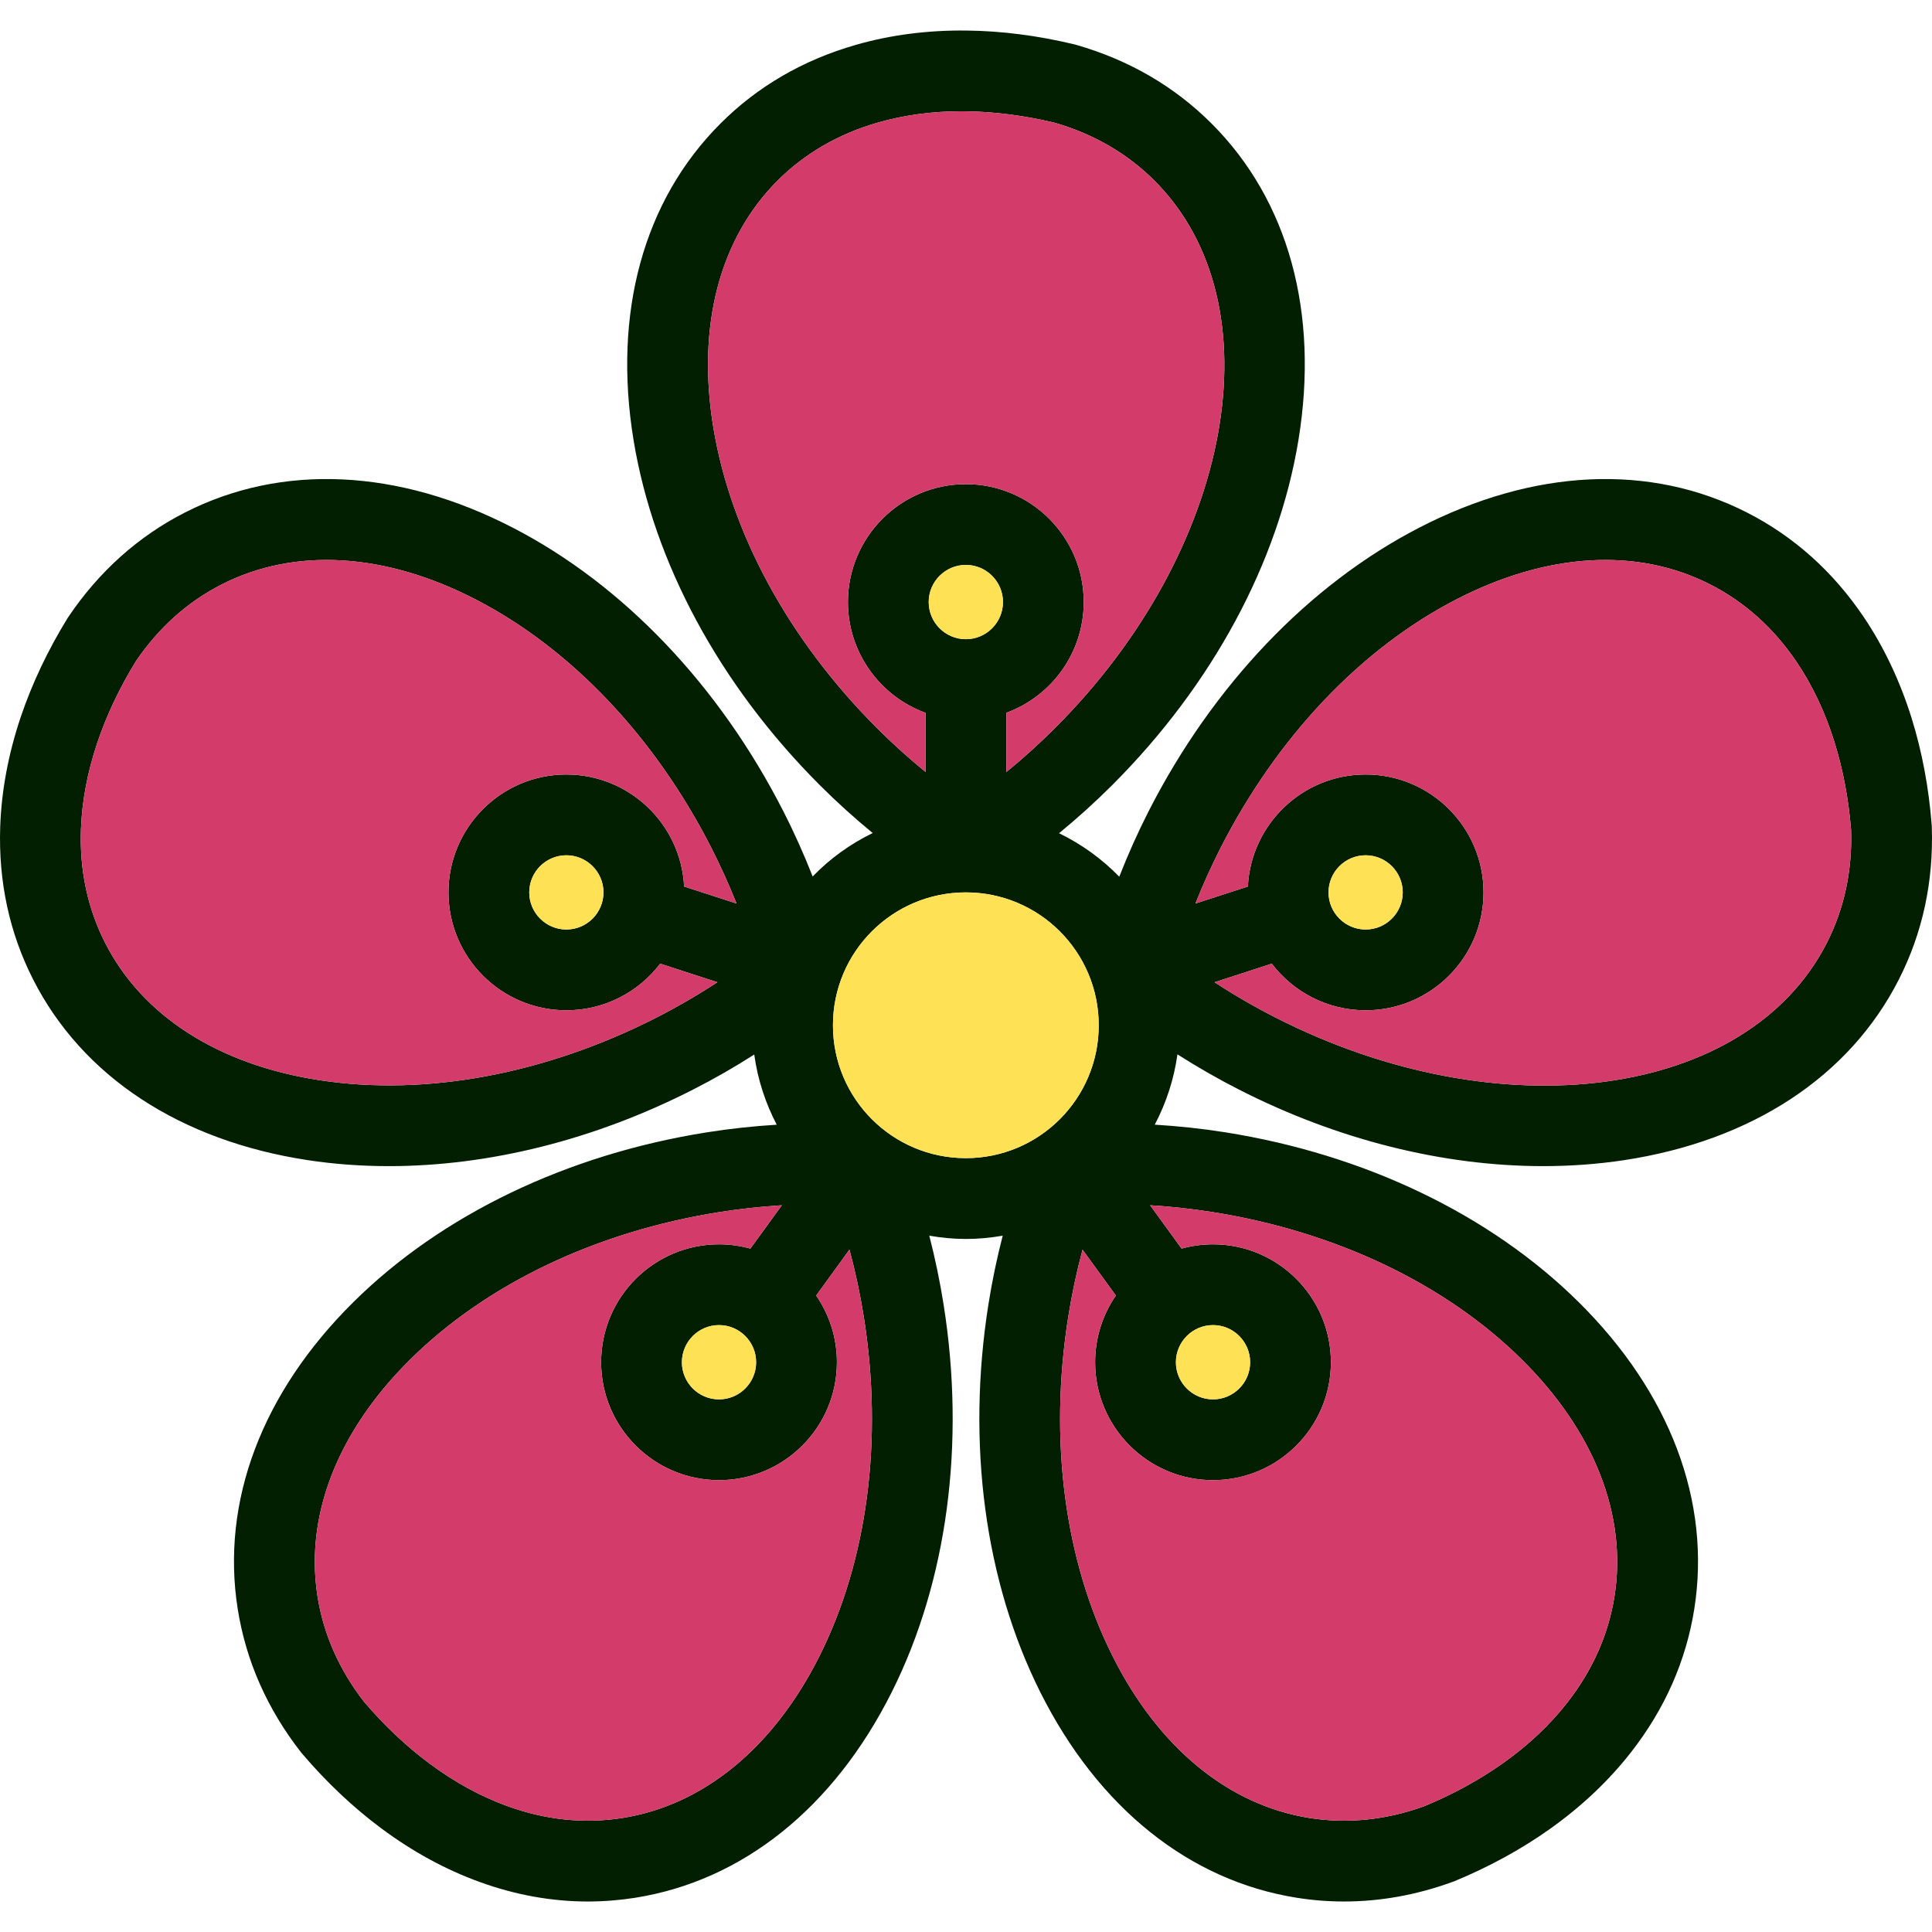
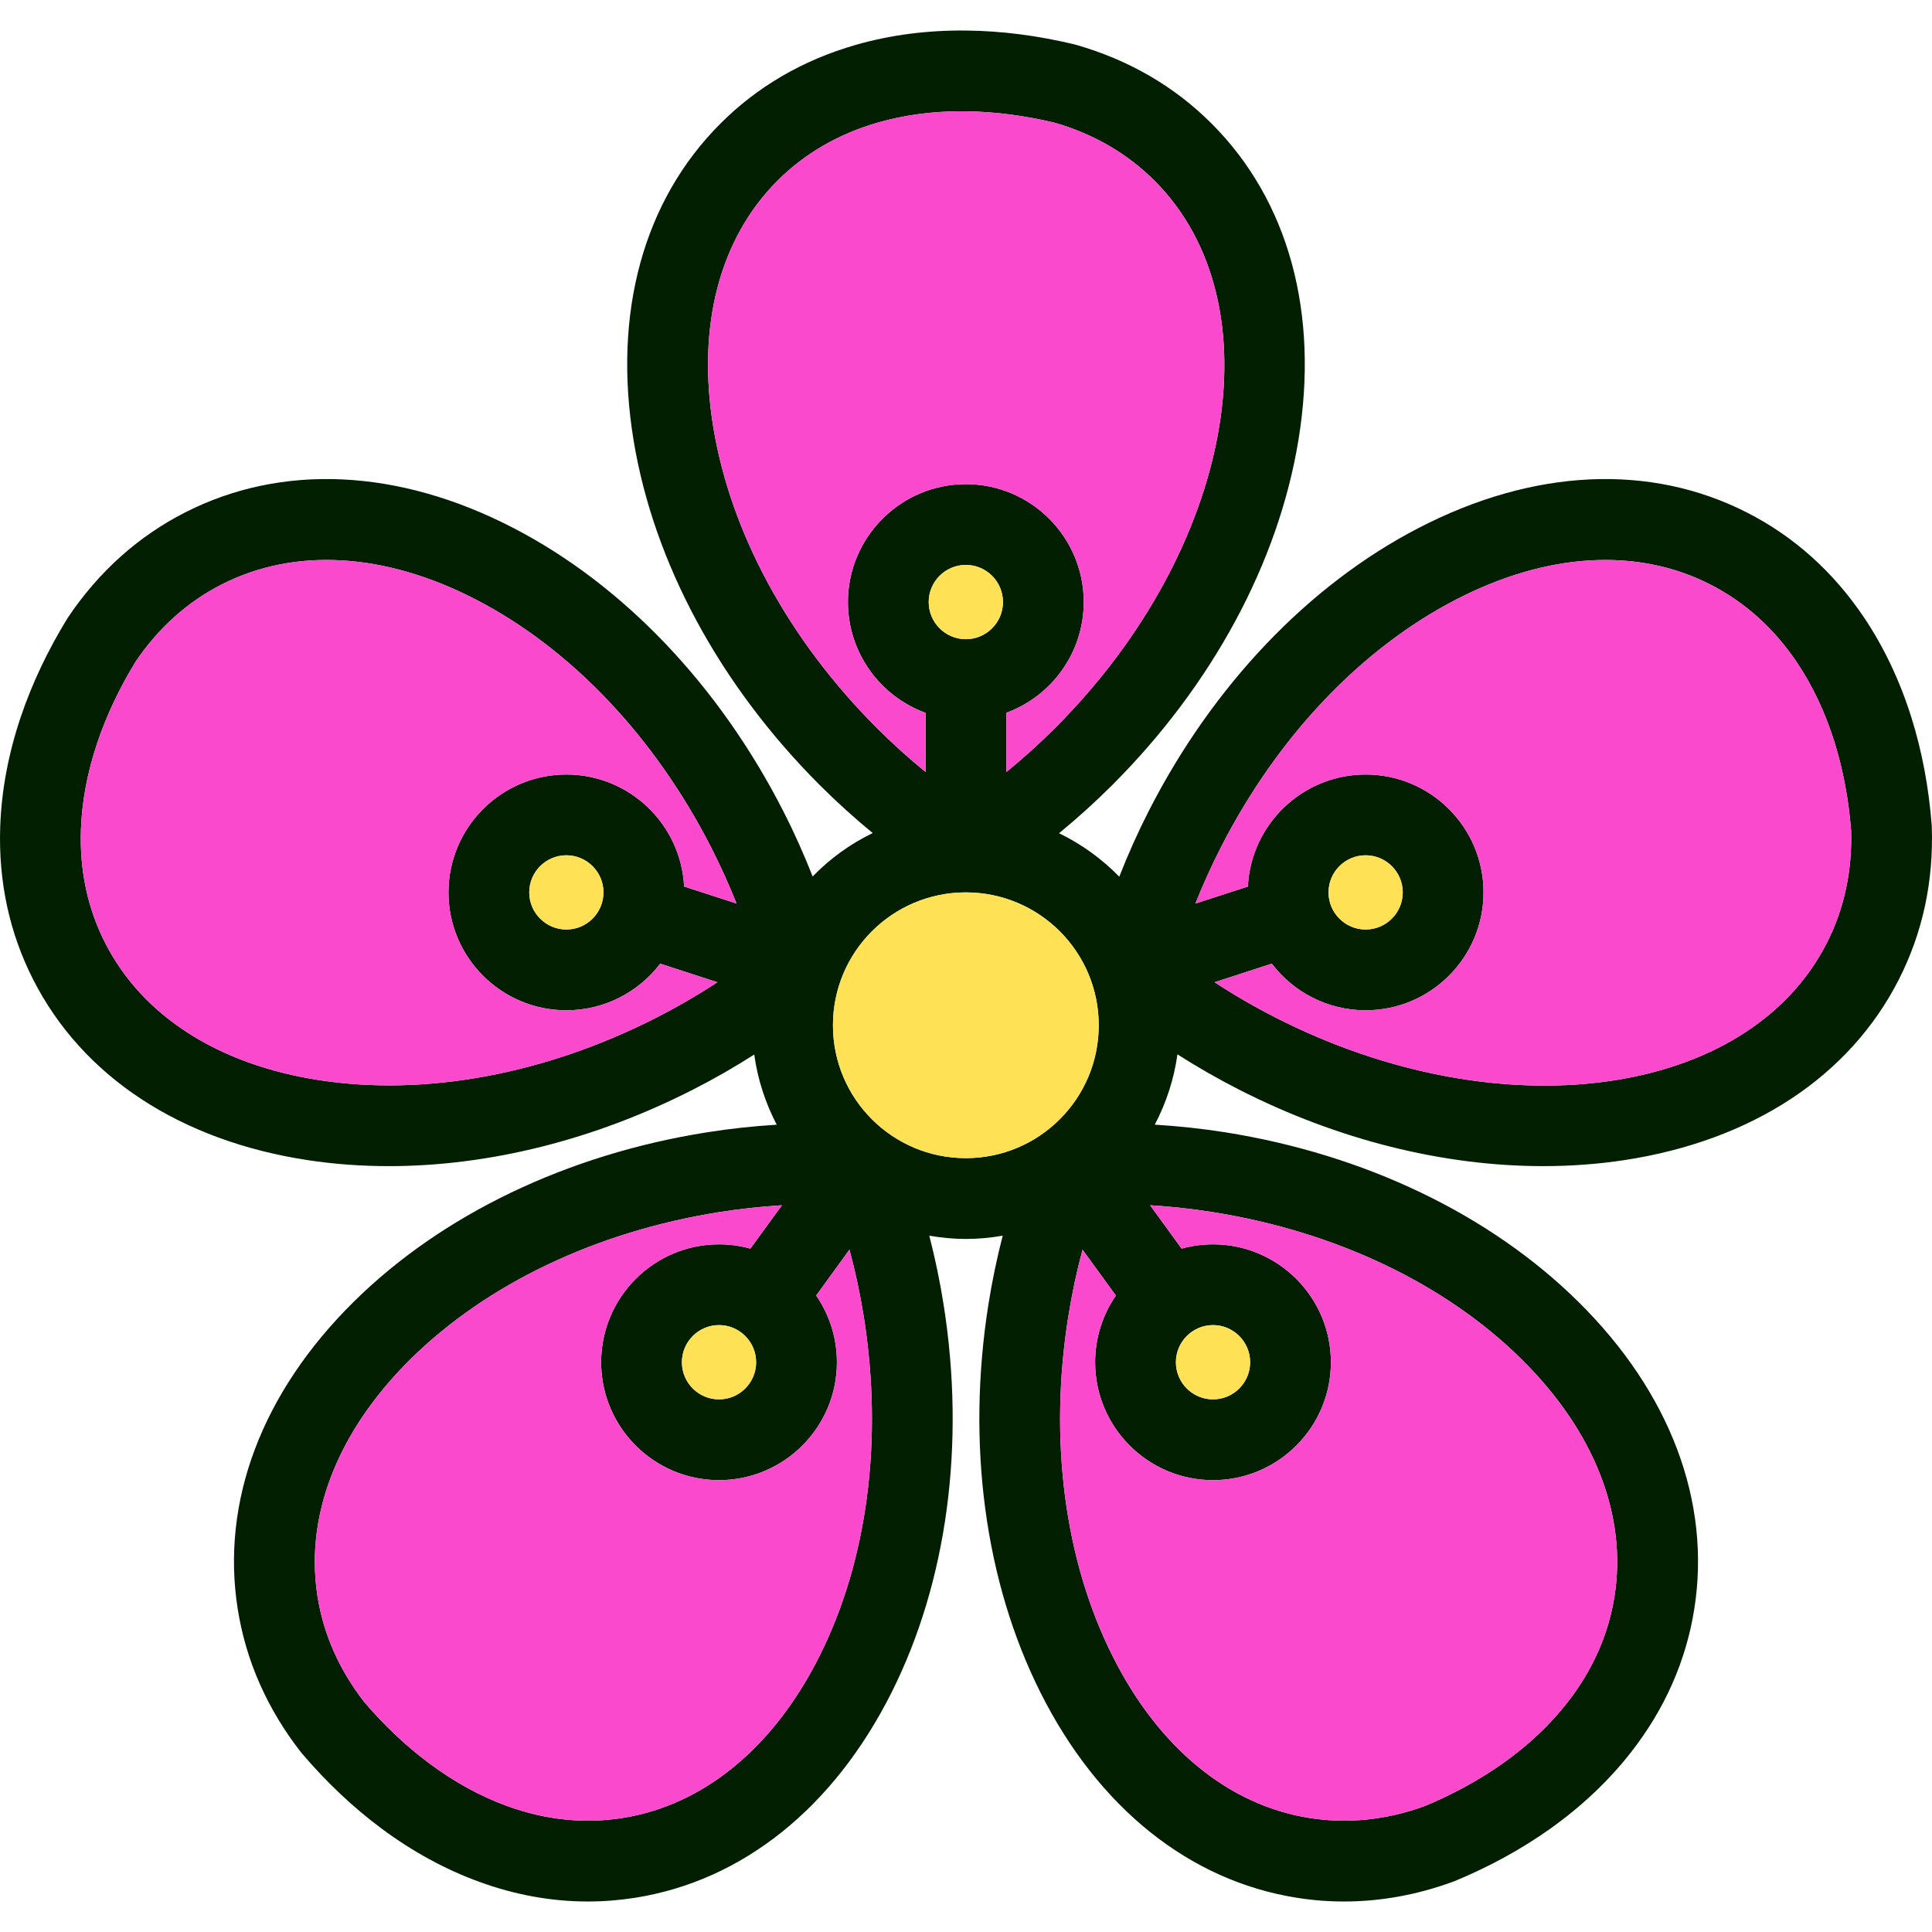
<svg xmlns="http://www.w3.org/2000/svg" height="800px" width="800px" version="1.1" id="Layer_1" viewBox="0 0 511.407 511.407" xml:space="preserve">
  <path style="fill:#021F02;" d="M511.35,218.785c0.511,14.527-2.435,28.162-8.742,40.539c-13.066,25.644-38.864,42.606-72.621,47.761  c-7.02,1.069-14.218,1.592-21.523,1.592c-26.476,0-54.377-6.949-80.485-20.252c-5.618-2.863-11.058-5.986-16.308-9.336  c-0.903,6.533-2.958,12.828-5.998,18.613c6.2,0.38,12.424,1.033,18.636,2.019c36.928,5.856,70.139,21.784,93.491,44.875  c24.29,24.005,35.182,52.892,30.681,81.316c-2.174,13.719-7.804,26.476-16.736,37.902c-5.868,7.531-13.101,14.36-21.475,20.311  c-7.59,5.393-16.106,10.049-25.312,13.85c-0.143,0.048-0.285,0.107-0.428,0.154c-9.502,3.468-19.135,5.203-28.733,5.203  c-4.181,0-8.362-0.321-12.519-0.986c-28.424-4.502-52.524-23.791-67.858-54.318c-14.729-29.338-19.622-65.839-13.778-102.779  c0.974-6.153,2.245-12.21,3.777-18.161c-3.243,0.57-6.497,0.867-9.716,0.867c-3.278,0-6.533-0.309-9.716-0.867  c1.532,5.963,2.803,12.02,3.777,18.173c5.856,36.928,0.962,73.429-13.778,102.768c-15.334,30.526-39.435,49.816-67.858,54.318  c-4.169,0.653-8.338,0.986-12.519,0.986c-9.597,0-19.207-1.734-28.697-5.191c-8.98-3.255-17.71-8.018-25.953-14.147  c-7.471-5.559-14.539-12.222-20.988-19.8c-0.095-0.107-0.19-0.226-0.285-0.344c-4.478-5.725-8.113-11.783-10.916-18.114  c-2.803-6.331-4.751-12.959-5.844-19.824c-4.502-28.424,6.402-57.311,30.692-81.316c23.352-23.091,56.551-39.019,93.491-44.863  c6.165-0.986,12.341-1.639,18.494-2.019c-1.461-2.803-2.72-5.749-3.718-8.849c-1.057-3.219-1.782-6.473-2.233-9.728  c-5.226,3.338-10.631,6.45-16.225,9.289c-26.108,13.315-54.009,20.252-80.485,20.252c-7.305,0-14.503-0.523-21.523-1.592  c-33.757-5.155-59.556-22.117-72.621-47.761c-6.307-12.377-9.241-26.001-8.742-40.504c0.333-9.538,2.162-19.313,5.44-29.053  c2.981-8.813,7.127-17.591,12.341-26.072c0.083-0.131,0.166-0.261,0.249-0.38c8.113-12.044,18.518-21.356,30.894-27.664  c25.644-13.066,56.479-11.628,86.827,4.062c29.172,15.073,54.579,41.727,71.552,75.045c2.886,5.654,5.464,11.427,7.756,17.247  c4.49-4.644,9.847-8.564,15.893-11.498c-4.846-3.979-9.538-8.219-14.04-12.721c-26.44-26.44-43.936-58.843-49.258-91.246  c-5.535-33.709,2.625-63.475,22.984-83.822c9.811-9.823,21.867-16.831,35.812-20.834c9.17-2.637,19.016-3.92,29.315-3.801  c9.312,0.095,18.933,1.342,28.614,3.67c0.143,0.036,0.285,0.083,0.439,0.119c13.957,4.003,26.024,11.011,35.847,20.846  c20.359,20.347,28.507,50.125,22.972,83.822c-5.321,32.403-22.817,64.806-49.258,91.246c-4.525,4.525-9.241,8.778-14.099,12.769  c5.903,2.874,11.308,6.747,15.94,11.51c2.292-5.856,4.87-11.64,7.756-17.306c16.985-33.317,42.392-59.971,71.564-75.045  c30.348-15.691,61.183-17.128,86.827-4.05c12.377,6.295,22.758,15.596,30.883,27.616c5.333,7.911,9.597,16.902,12.674,26.713  c2.779,8.873,4.573,18.423,5.345,28.353C511.338,218.488,511.338,218.642,511.35,218.785z M483.556,249.62  c4.609-9.051,6.77-19.088,6.438-29.861c-0.653-8.243-2.15-16.106-4.419-23.388c-2.447-7.828-5.808-14.93-9.989-21.131  c-6.07-8.98-13.766-15.893-22.865-20.525c-19.349-9.871-43.247-8.445-67.3,3.991c-25.229,13.03-47.369,36.394-62.335,65.756  c-2.459,4.834-4.668,9.74-6.652,14.705l13.885-4.502c0.82-16.487,14.479-29.647,31.168-29.647c17.211,0,31.203,13.992,31.203,31.203  s-13.992,31.203-31.203,31.203c-10.12,0-19.135-4.846-24.837-12.341l-15.144,4.917c5.167,3.385,10.571,6.521,16.178,9.372  C397.132,299.661,462.568,290.812,483.556,249.62z M427.361,422.574c3.397-21.451-5.333-43.734-24.599-62.775  c-20.192-19.967-49.246-33.804-81.803-38.959c-5.511-0.867-11.035-1.473-16.522-1.805l8.338,11.474  c2.649-0.725,5.44-1.128,8.315-1.128c17.199,0,31.203,14.004,31.203,31.215c0,17.199-14.004,31.203-31.203,31.203  c-17.211,0-31.203-14.004-31.203-31.203c0-6.557,2.031-12.638,5.488-17.662l-8.825-12.139c-1.556,5.808-2.827,11.759-3.789,17.805  c-5.155,32.557-0.974,64.461,11.771,89.832c12.151,24.207,30.657,39.399,52.096,42.796c10.025,1.592,20.252,0.546,30.384-3.112  c7.637-3.16,14.657-7.008,20.881-11.427c6.687-4.739,12.401-10.132,16.997-16.023C421.565,442.113,425.758,432.67,427.361,422.574z   M371.31,236.221c0-5.416-4.407-9.823-9.823-9.823c-5.416,0-9.823,4.407-9.823,9.823c0,5.416,4.407,9.823,9.823,9.823  C366.903,246.044,371.31,241.638,371.31,236.221z M330.913,360.595c0-5.428-4.407-9.835-9.823-9.835s-9.823,4.407-9.823,9.835  c0,5.416,4.407,9.823,9.823,9.823S330.913,366.011,330.913,360.595z M279.315,192.665c47.179-47.179,58.974-112.151,26.286-144.839  c-7.174-7.174-16.071-12.341-26.405-15.334c-8.041-1.924-15.988-2.946-23.613-3.029c-0.333-0.012-0.677-0.012-1.021-0.012  c-7.828,0-15.275,1.01-22.152,2.981c-10.429,2.993-19.373,8.172-26.606,15.394c-15.346,15.358-21.392,38.52-16.997,65.245  c4.609,28.02,19.979,56.289,43.283,79.606c4.133,4.133,8.457,8.029,12.923,11.676v-15.655  c-11.973-4.359-20.561-15.869-20.561-29.338c0-17.199,14.004-31.203,31.215-31.203c17.199,0,31.203,14.004,31.203,31.203  c0,13.446-8.54,24.932-20.477,29.315v15.679C270.858,200.707,275.17,196.811,279.315,192.665z M290.837,271.392  c0-19.42-15.75-35.17-35.182-35.17c-19.42,0-35.17,15.75-35.17,35.17c0,19.432,15.75,35.17,35.17,35.17  C275.087,306.562,290.837,290.824,290.837,271.392z M265.49,159.36c0-5.416-4.407-9.823-9.823-9.823  c-5.428,0-9.835,4.407-9.835,9.823c0,5.428,4.407,9.835,9.835,9.835C261.083,169.195,265.49,164.788,265.49,159.36z   M216.885,438.443c12.745-25.383,16.926-57.287,11.771-89.844c-0.962-6.046-2.233-11.997-3.801-17.817l-8.813,12.151  c3.456,5.024,5.488,11.106,5.488,17.662c0,17.199-13.992,31.203-31.203,31.203s-31.203-14.004-31.203-31.203  c0-17.211,13.992-31.215,31.203-31.215c2.874,0,5.654,0.404,8.303,1.128l8.338-11.474c-5.488,0.344-10.999,0.938-16.522,1.805  c-32.557,5.155-61.599,18.993-81.803,38.959c-16.534,16.356-25.312,35.099-25.312,53.652c0,3.053,0.238,6.093,0.713,9.122  c1.592,10.025,5.737,19.42,12.353,27.937c5.369,6.283,11.189,11.771,17.318,16.32c6.58,4.894,13.481,8.671,20.501,11.225  c10.179,3.706,20.466,4.775,30.562,3.171C186.228,477.83,204.722,462.638,216.885,438.443z M200.149,360.595  c0-5.428-4.407-9.835-9.823-9.835s-9.823,4.407-9.823,9.835c0,5.416,4.407,9.823,9.823,9.823S200.149,366.011,200.149,360.595z   M181.085,234.665l13.885,4.502c-1.984-4.953-4.193-9.871-6.652-14.705c-14.966-29.362-37.107-52.714-62.335-65.756  c-24.053-12.436-47.951-13.861-67.3-4.003c-9.051,4.609-16.7,11.462-22.746,20.382c-4.324,7.044-7.744,14.289-10.179,21.511  c-2.613,7.78-4.074,15.501-4.335,22.972c-0.38,10.833,1.782,20.941,6.426,30.051c9.859,19.349,30.027,32.248,56.8,36.323  c28.067,4.288,59.71-1.604,89.072-16.558c5.594-2.863,10.999-5.998,16.178-9.384l-15.144-4.917  c-5.701,7.495-14.717,12.341-24.837,12.341c-17.211,0-31.203-13.992-31.203-31.203s13.992-31.203,31.203-31.203  C166.594,205.018,180.266,218.179,181.085,234.665z M159.741,236.221c0-5.416-4.407-9.823-9.823-9.823s-9.823,4.407-9.823,9.823  c0,5.416,4.407,9.823,9.823,9.823C155.334,246.044,159.741,241.638,159.741,236.221z" />
  <g>
-     <path style="fill:#D23B6A;" d="M489.994,219.759c0.333,10.773-1.829,20.81-6.438,29.861   c-20.988,41.193-86.424,50.042-145.872,19.753c-5.606-2.851-11.011-5.986-16.178-9.372l15.144-4.917   c5.701,7.495,14.717,12.341,24.837,12.341c17.211,0,31.203-13.992,31.203-31.203s-13.992-31.203-31.203-31.203   c-16.688,0-30.348,13.161-31.168,29.647l-13.885,4.502c1.984-4.965,4.193-9.871,6.652-14.705   c14.966-29.362,37.107-52.726,62.335-65.756c24.053-12.436,47.951-13.861,67.3-3.991c9.098,4.632,16.795,11.545,22.865,20.525   c4.181,6.2,7.542,13.303,9.989,21.131C487.844,203.652,489.34,211.515,489.994,219.759z" />
-     <path style="fill:#D23B6A;" d="M402.762,359.799c19.266,19.04,27.996,41.323,24.599,62.775   c-1.604,10.096-5.796,19.539-12.472,28.091c-4.597,5.891-10.31,11.284-16.997,16.023c-6.224,4.419-13.244,8.267-20.881,11.427   c-10.132,3.658-20.359,4.704-30.384,3.112c-21.44-3.397-39.945-18.589-52.096-42.796c-12.745-25.371-16.926-57.275-11.771-89.832   c0.962-6.046,2.233-11.997,3.789-17.805l8.825,12.139c-3.456,5.024-5.488,11.106-5.488,17.662   c0,17.199,13.992,31.203,31.203,31.203c17.199,0,31.203-14.004,31.203-31.203c0-17.211-14.004-31.215-31.203-31.215   c-2.874,0-5.666,0.404-8.315,1.128l-8.338-11.474c5.488,0.333,11.011,0.938,16.522,1.805   C353.517,325.995,382.57,339.832,402.762,359.799z" />
+     <path style="fill:#fa49cd;" d="M489.994,219.759c0.333,10.773-1.829,20.81-6.438,29.861   c-20.988,41.193-86.424,50.042-145.872,19.753c-5.606-2.851-11.011-5.986-16.178-9.372l15.144-4.917   c5.701,7.495,14.717,12.341,24.837,12.341c17.211,0,31.203-13.992,31.203-31.203s-13.992-31.203-31.203-31.203   c-16.688,0-30.348,13.161-31.168,29.647l-13.885,4.502c1.984-4.965,4.193-9.871,6.652-14.705   c14.966-29.362,37.107-52.726,62.335-65.756c24.053-12.436,47.951-13.861,67.3-3.991c9.098,4.632,16.795,11.545,22.865,20.525   c4.181,6.2,7.542,13.303,9.989,21.131C487.844,203.652,489.34,211.515,489.994,219.759z" />
+     <path style="fill:#fa49cd;" d="M402.762,359.799c19.266,19.04,27.996,41.323,24.599,62.775   c-1.604,10.096-5.796,19.539-12.472,28.091c-4.597,5.891-10.31,11.284-16.997,16.023c-6.224,4.419-13.244,8.267-20.881,11.427   c-10.132,3.658-20.359,4.704-30.384,3.112c-21.44-3.397-39.945-18.589-52.096-42.796c-12.745-25.371-16.926-57.275-11.771-89.832   c0.962-6.046,2.233-11.997,3.789-17.805l8.825,12.139c-3.456,5.024-5.488,11.106-5.488,17.662   c0,17.199,13.992,31.203,31.203,31.203c17.199,0,31.203-14.004,31.203-31.203c0-17.211-14.004-31.215-31.203-31.215   c-2.874,0-5.666,0.404-8.315,1.128l-8.338-11.474c5.488,0.333,11.011,0.938,16.522,1.805   C353.517,325.995,382.57,339.832,402.762,359.799z" />
  </g>
  <g>
    <path style="fill:#FFE155;" d="M361.487,226.398c5.416,0,9.823,4.407,9.823,9.823c0,5.416-4.407,9.823-9.823,9.823   c-5.416,0-9.823-4.407-9.823-9.823C351.664,230.805,356.07,226.398,361.487,226.398z" />
    <path style="fill:#FFE155;" d="M321.09,350.76c5.416,0,9.823,4.407,9.823,9.835c0,5.416-4.407,9.823-9.823,9.823   s-9.823-4.407-9.823-9.823C311.267,355.167,315.674,350.76,321.09,350.76z" />
  </g>
-   <path style="fill:#D23B6A;" d="M305.601,47.826c32.688,32.688,20.893,97.66-26.286,144.839c-4.145,4.145-8.457,8.041-12.923,11.688  v-15.679c11.937-4.383,20.477-15.869,20.477-29.315c0-17.199-14.004-31.203-31.203-31.203c-17.211,0-31.215,14.004-31.215,31.203  c0,13.47,8.588,24.979,20.561,29.338v15.655c-4.466-3.647-8.79-7.542-12.923-11.676c-23.304-23.316-38.674-51.586-43.283-79.606  c-4.395-26.725,1.651-49.887,16.997-65.245c7.234-7.222,16.178-12.401,26.606-15.394c6.877-1.972,14.325-2.981,22.152-2.981  c0.344,0,0.689,0,1.021,0.012c7.626,0.083,15.572,1.105,23.613,3.029C289.53,35.485,298.427,40.652,305.601,47.826z" />
+   <path style="fill:#fa49cd;" d="M305.601,47.826c32.688,32.688,20.893,97.66-26.286,144.839c-4.145,4.145-8.457,8.041-12.923,11.688  v-15.679c11.937-4.383,20.477-15.869,20.477-29.315c0-17.199-14.004-31.203-31.203-31.203c-17.211,0-31.215,14.004-31.215,31.203  c0,13.47,8.588,24.979,20.561,29.338v15.655c-4.466-3.647-8.79-7.542-12.923-11.676c-23.304-23.316-38.674-51.586-43.283-79.606  c-4.395-26.725,1.651-49.887,16.997-65.245c7.234-7.222,16.178-12.401,26.606-15.394c6.877-1.972,14.325-2.981,22.152-2.981  c0.344,0,0.689,0,1.021,0.012c7.626,0.083,15.572,1.105,23.613,3.029C289.53,35.485,298.427,40.652,305.601,47.826z" />
  <g>
    <path style="fill:#FFE155;" d="M255.655,236.221c19.432,0,35.182,15.75,35.182,35.17c0,19.432-15.75,35.17-35.182,35.17   c-19.42,0-35.17-15.738-35.17-35.17C220.484,251.972,236.234,236.221,255.655,236.221z" />
    <path style="fill:#FFE155;" d="M255.667,149.537c5.416,0,9.823,4.407,9.823,9.823c0,5.428-4.407,9.835-9.823,9.835   c-5.428,0-9.835-4.407-9.835-9.835C245.832,153.943,250.238,149.537,255.667,149.537z" />
  </g>
-   <path style="fill:#D23B6A;" d="M228.656,348.598c5.155,32.557,0.974,64.461-11.771,89.844  c-12.163,24.195-30.657,39.387-52.108,42.784c-10.096,1.604-20.382,0.535-30.562-3.171c-7.02-2.554-13.921-6.331-20.501-11.225  c-6.129-4.549-11.949-10.037-17.318-16.32c-6.616-8.516-10.761-17.912-12.353-27.937c-0.475-3.029-0.713-6.07-0.713-9.122  c0-18.553,8.778-37.297,25.312-53.652c20.204-19.967,49.246-33.804,81.803-38.959c5.523-0.867,11.035-1.461,16.522-1.805  l-8.338,11.474c-2.649-0.725-5.428-1.128-8.303-1.128c-17.211,0-31.203,14.004-31.203,31.215c0,17.199,13.992,31.203,31.203,31.203  s31.203-14.004,31.203-31.203c0-6.557-2.031-12.638-5.488-17.662l8.813-12.151C226.423,336.602,227.694,342.552,228.656,348.598z" />
+   <path style="fill:#fa49cd;" d="M228.656,348.598c5.155,32.557,0.974,64.461-11.771,89.844  c-12.163,24.195-30.657,39.387-52.108,42.784c-10.096,1.604-20.382,0.535-30.562-3.171c-7.02-2.554-13.921-6.331-20.501-11.225  c-6.129-4.549-11.949-10.037-17.318-16.32c-6.616-8.516-10.761-17.912-12.353-27.937c-0.475-3.029-0.713-6.07-0.713-9.122  c0-18.553,8.778-37.297,25.312-53.652c20.204-19.967,49.246-33.804,81.803-38.959c5.523-0.867,11.035-1.461,16.522-1.805  l-8.338,11.474c-2.649-0.725-5.428-1.128-8.303-1.128c-17.211,0-31.203,14.004-31.203,31.215c0,17.199,13.992,31.203,31.203,31.203  s31.203-14.004,31.203-31.203c0-6.557-2.031-12.638-5.488-17.662l8.813-12.151C226.423,336.602,227.694,342.552,228.656,348.598z" />
  <path style="fill:#FFE155;" d="M190.326,350.76c5.416,0,9.823,4.407,9.823,9.835c0,5.416-4.407,9.823-9.823,9.823  s-9.823-4.407-9.823-9.823C180.503,355.167,184.91,350.76,190.326,350.76z" />
-   <path style="fill:#D23B6A;" d="M194.971,239.167l-13.885-4.502c-0.82-16.487-14.491-29.647-31.168-29.647  c-17.211,0-31.203,13.992-31.203,31.203s13.992,31.203,31.203,31.203c10.12,0,19.135-4.846,24.837-12.341l15.144,4.917  c-5.179,3.385-10.583,6.521-16.178,9.384c-29.362,14.954-61.005,20.846-89.072,16.558c-26.773-4.074-46.941-16.973-56.8-36.323  c-4.644-9.11-6.806-19.218-6.426-30.051c0.261-7.471,1.722-15.192,4.335-22.972c2.435-7.222,5.856-14.467,10.179-21.511  c6.046-8.92,13.695-15.774,22.746-20.382c19.349-9.859,43.247-8.433,67.3,4.003c25.229,13.042,47.369,36.394,62.335,65.756  C190.778,229.297,192.987,234.214,194.971,239.167z" />
+   <path style="fill:#fa49cd;" d="M194.971,239.167l-13.885-4.502c-0.82-16.487-14.491-29.647-31.168-29.647  c-17.211,0-31.203,13.992-31.203,31.203s13.992,31.203,31.203,31.203c10.12,0,19.135-4.846,24.837-12.341l15.144,4.917  c-5.179,3.385-10.583,6.521-16.178,9.384c-29.362,14.954-61.005,20.846-89.072,16.558c-26.773-4.074-46.941-16.973-56.8-36.323  c-4.644-9.11-6.806-19.218-6.426-30.051c0.261-7.471,1.722-15.192,4.335-22.972c2.435-7.222,5.856-14.467,10.179-21.511  c6.046-8.92,13.695-15.774,22.746-20.382c19.349-9.859,43.247-8.433,67.3,4.003c25.229,13.042,47.369,36.394,62.335,65.756  C190.778,229.297,192.987,234.214,194.971,239.167z" />
  <path style="fill:#FFE155;" d="M149.918,226.398c5.416,0,9.823,4.407,9.823,9.823c0,5.416-4.407,9.823-9.823,9.823  s-9.823-4.407-9.823-9.823C140.095,230.805,144.501,226.398,149.918,226.398z" />
</svg>
